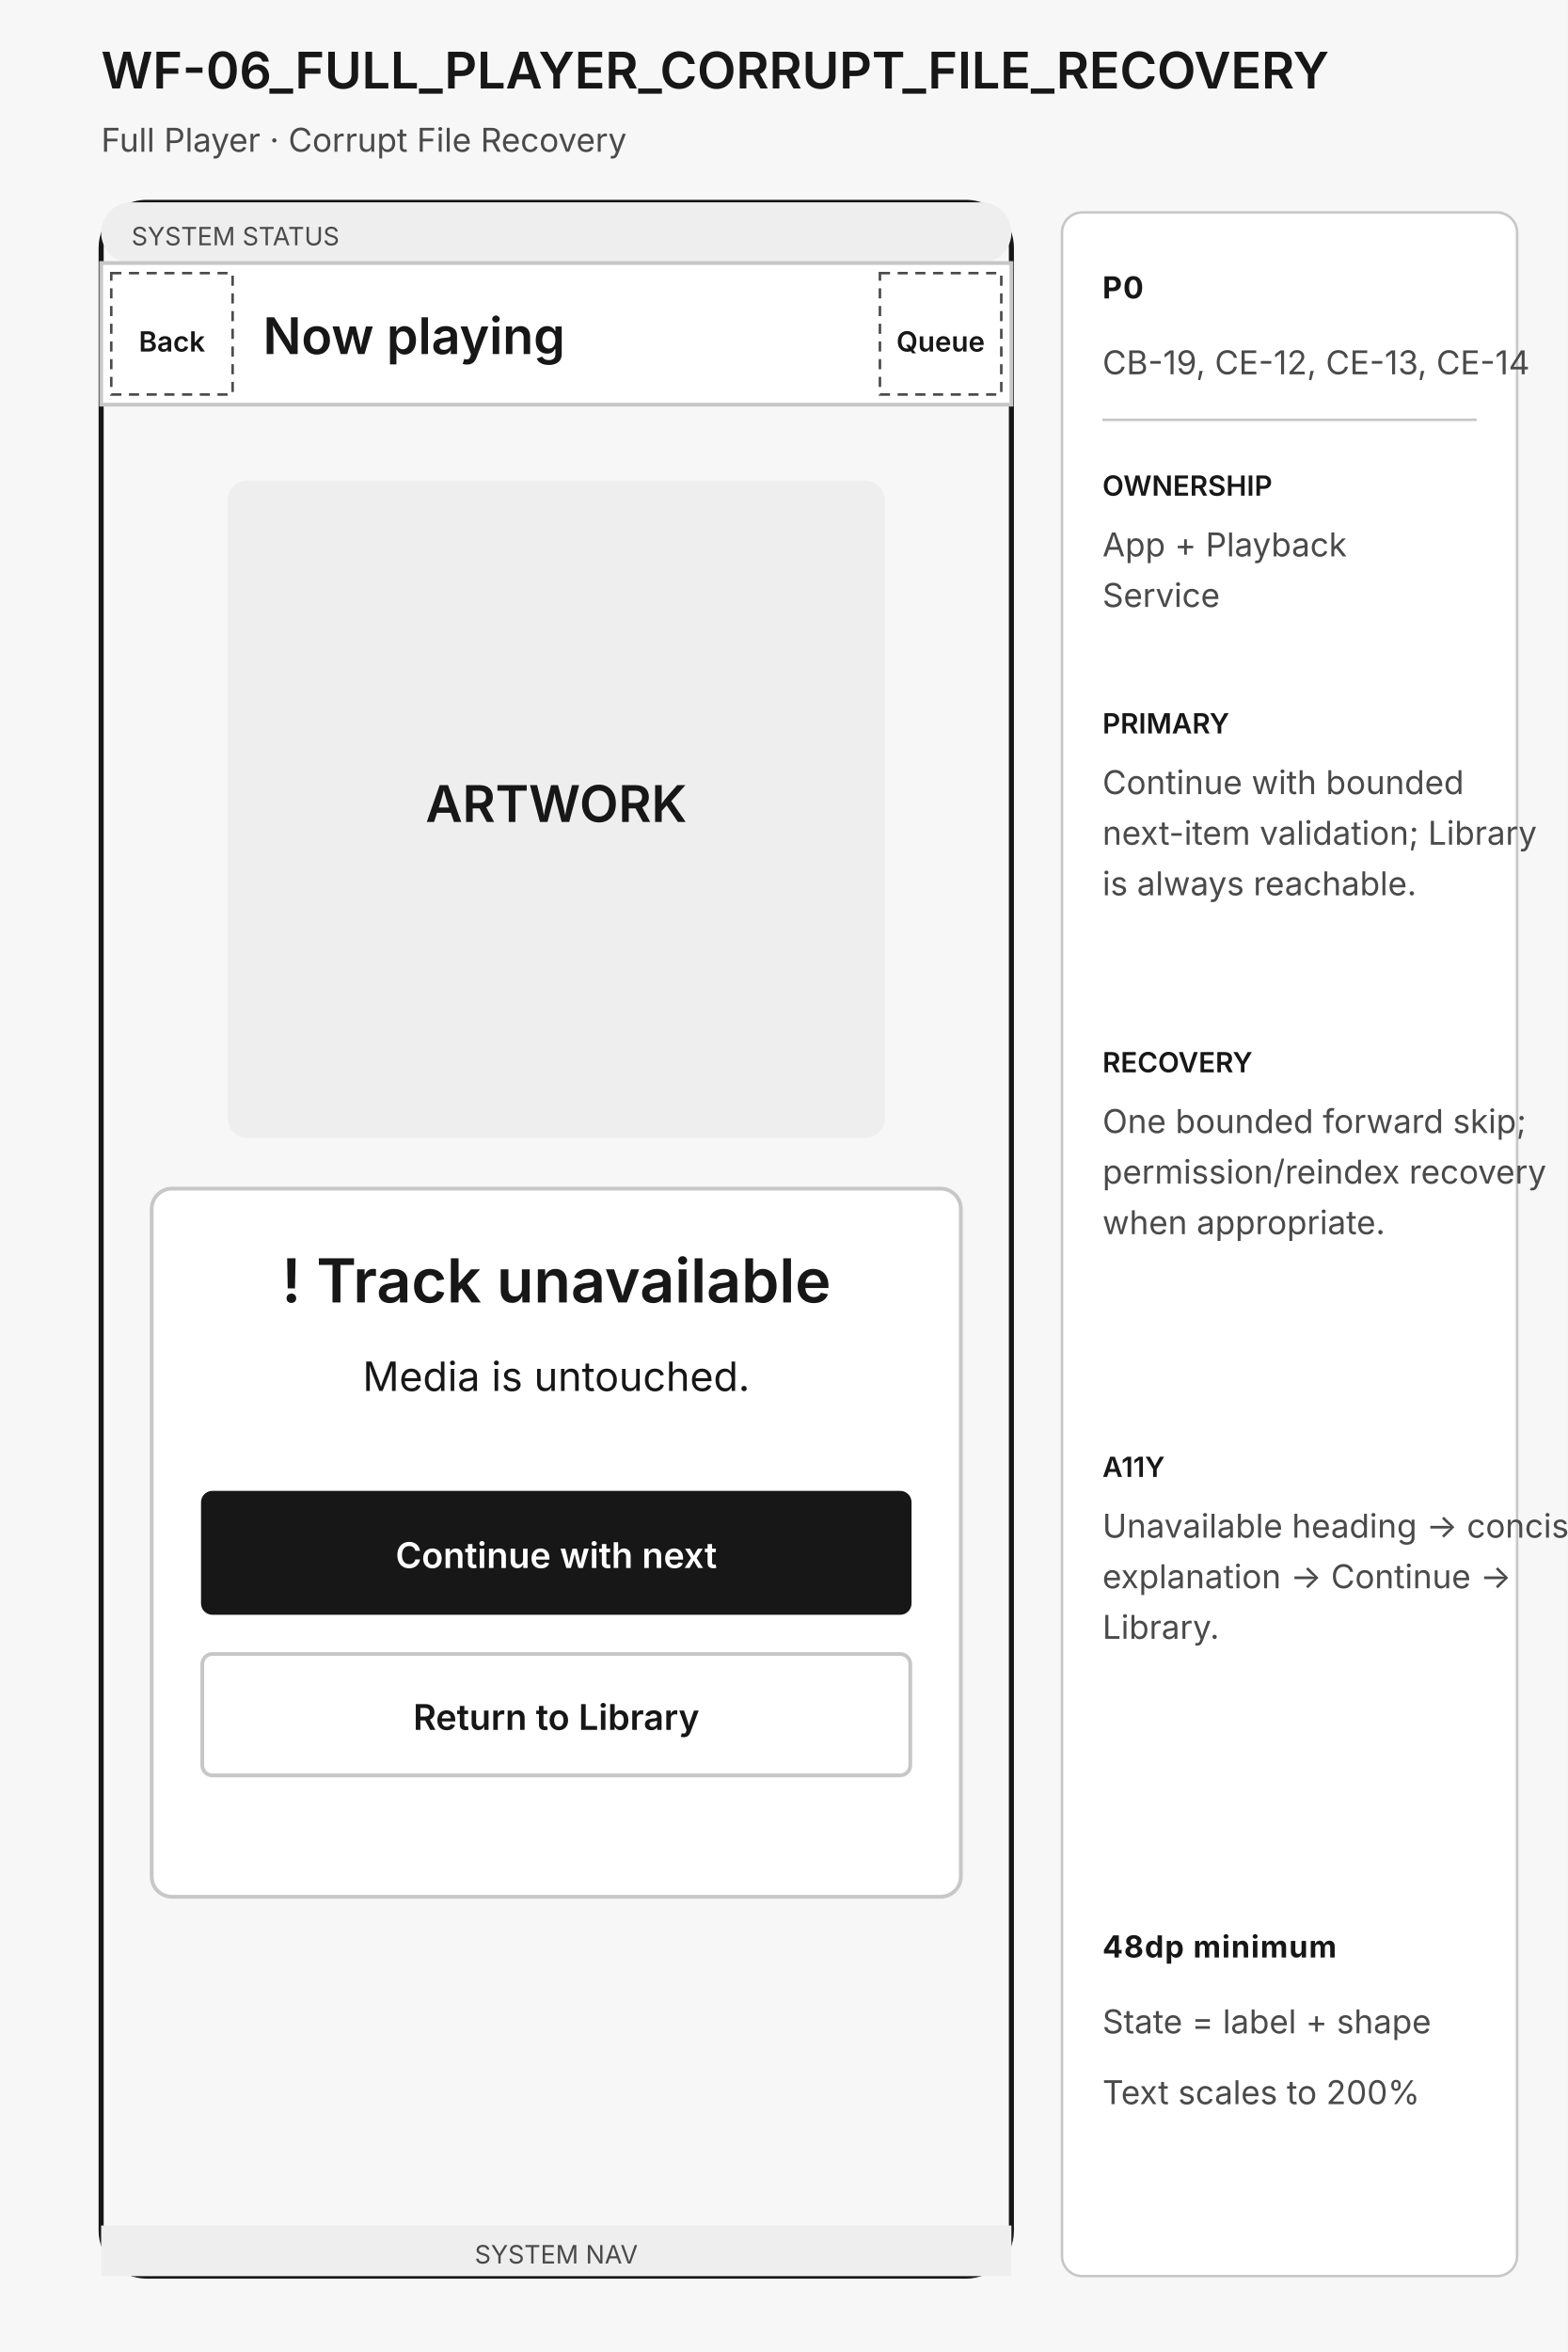
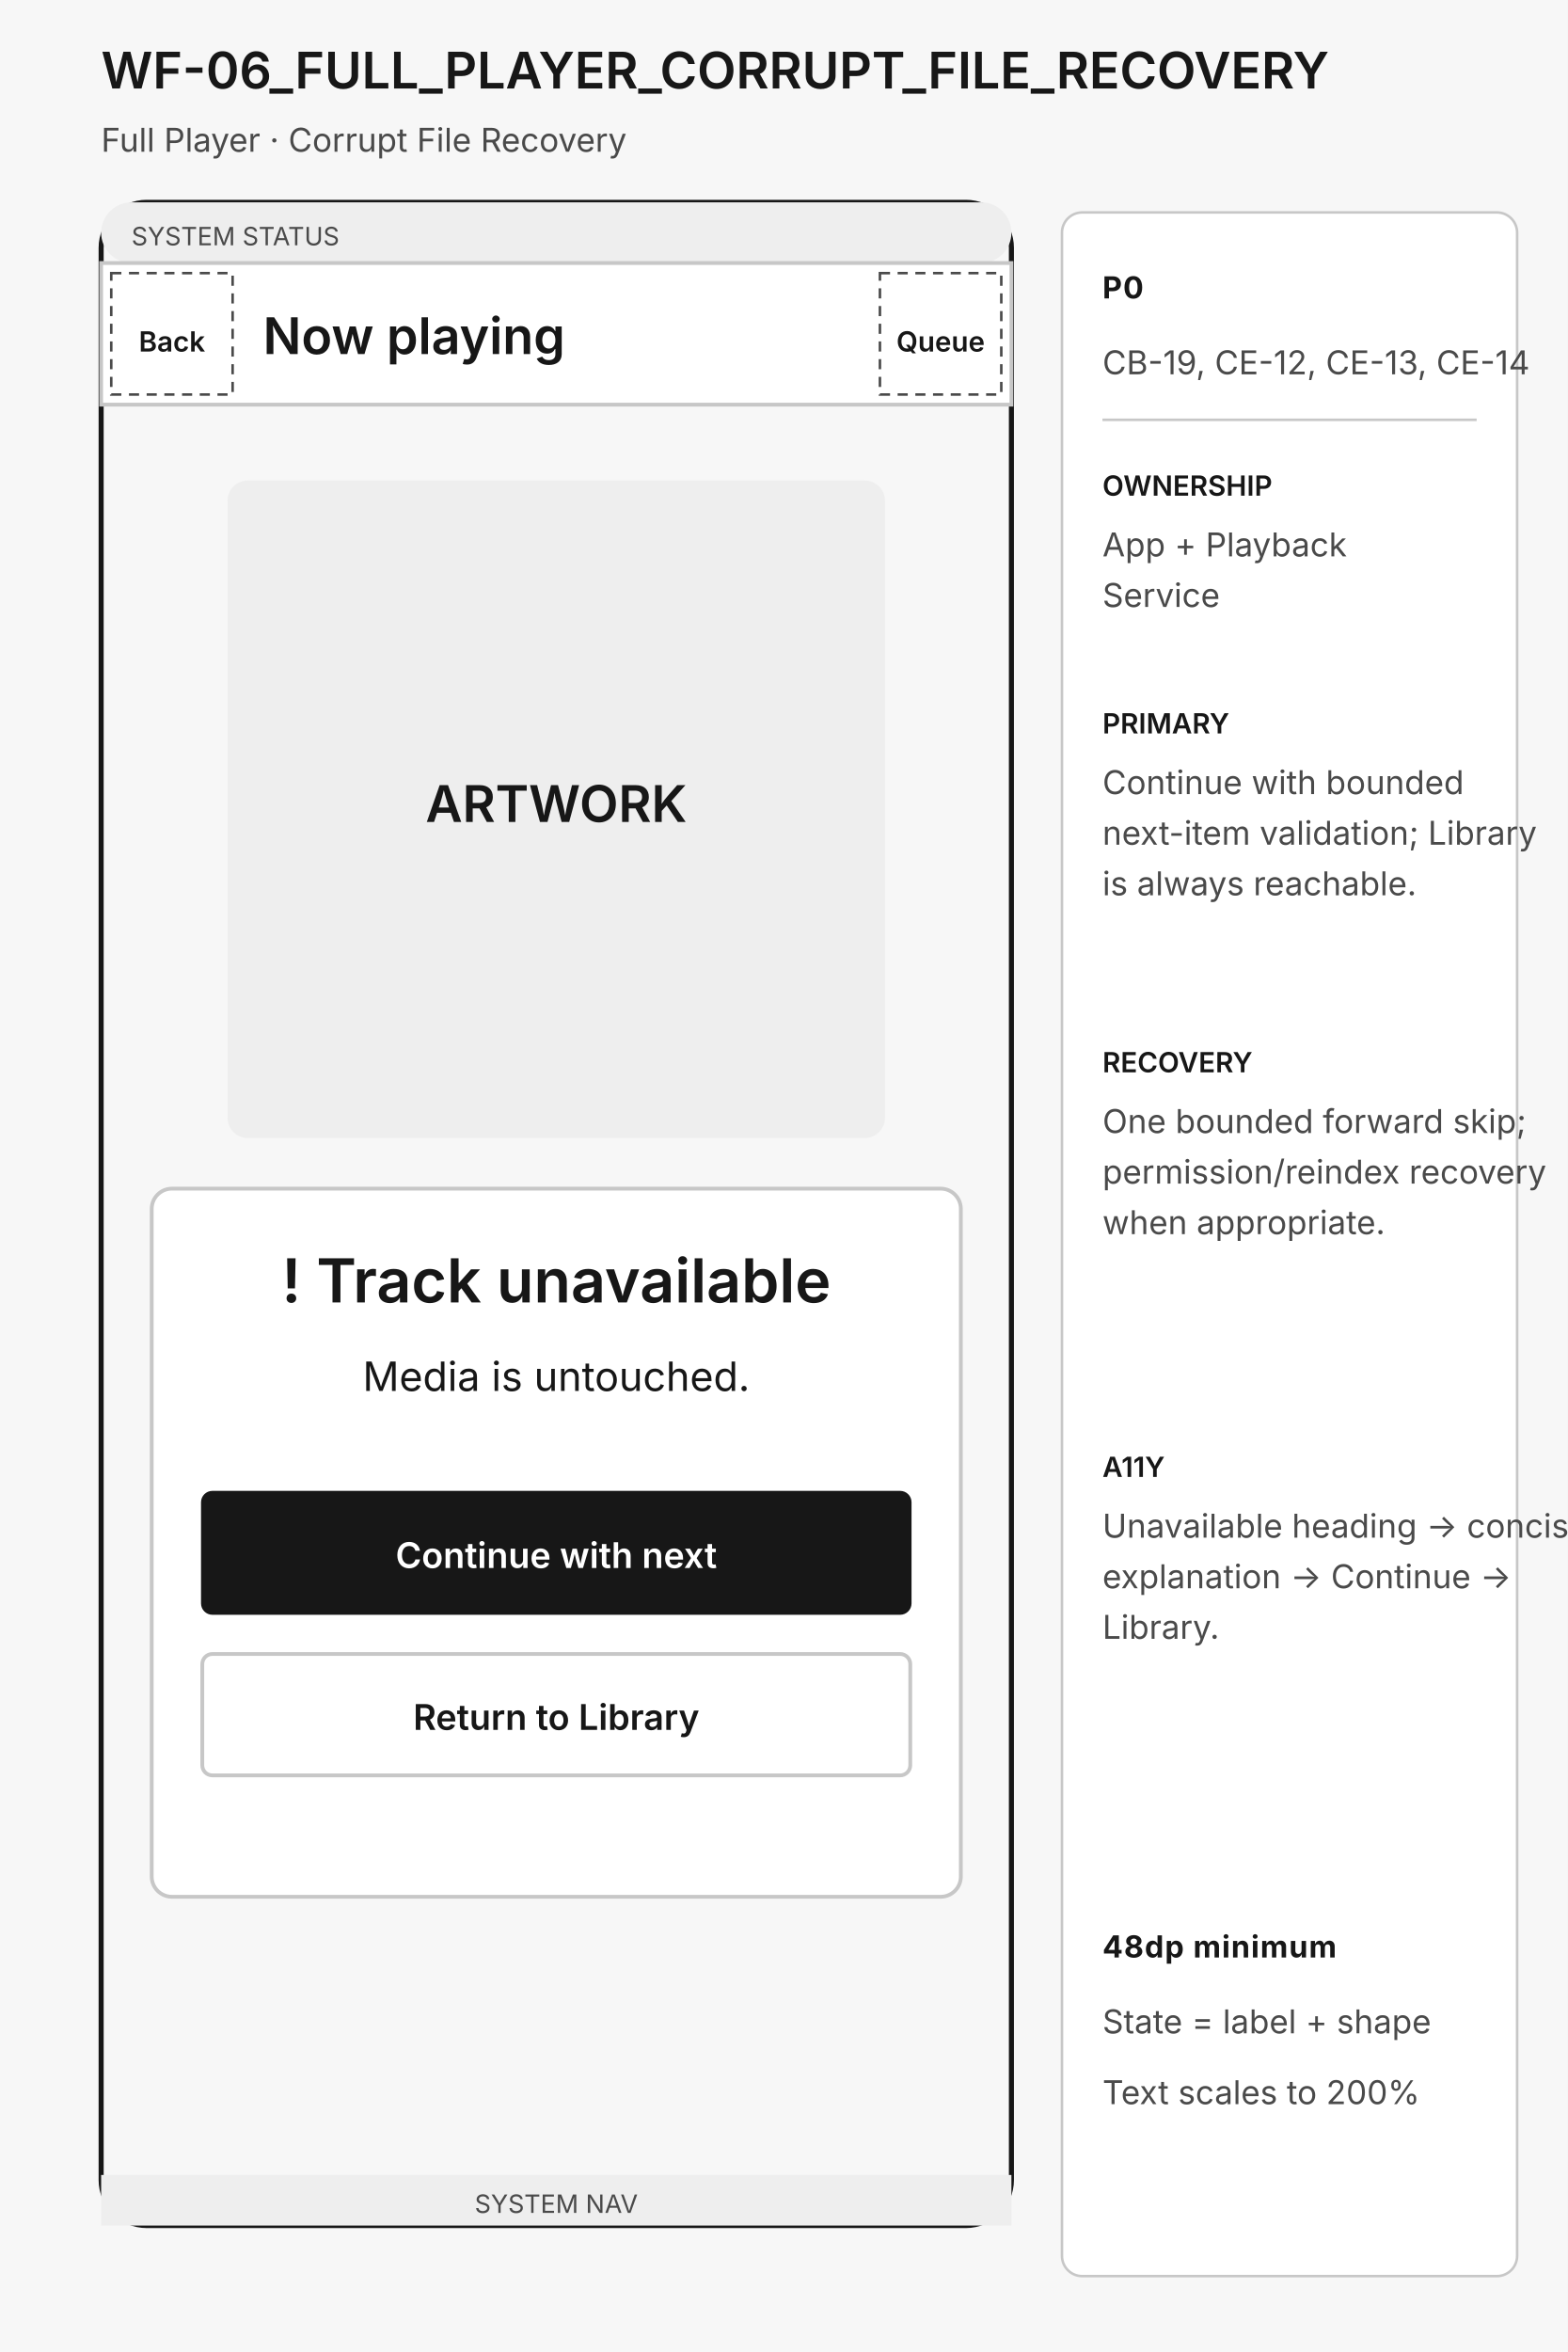
<svg xmlns="http://www.w3.org/2000/svg" width="620" height="930" viewBox="0 0 620 930" role="img" aria-labelledby="title desc" data-wf-id="WF-06_FULL_PLAYER_CORRUPT_FILE_RECOVERY" data-state-ids="CB-19, CE-12, CE-13, CE-14" data-priority="P0">
  <style>text{font-family:Inter,Arial,sans-serif;fill:#171717}.title{font-size:28px;font-weight:700}.h1{font-size:24px;font-weight:600}.h2{font-size:20px;font-weight:600}.body{font-size:16px}.label{font-size:14px;font-weight:600}.note{font-size:13px;fill:#4A4A4A}.mini{font-size:11px;font-weight:600}.measure{font-size:10px;fill:#4A4A4A}.chip{font-size:12px;font-weight:700;letter-spacing:.4px}.device{fill:#F7F7F7;stroke:#171717;stroke-width:2}.surface{fill:#FFFFFF;stroke:#C7C7C7;stroke-width:1.5}.subtle{fill:#EEEEEE}.inverse{fill:#171717;stroke:#171717}.inverseText{fill:#FFFFFF}.touch{fill:none;stroke:#4A4A4A;stroke-width:1;stroke-dasharray:4 3}.selected{fill:#EEEEEE;stroke:#171717;stroke-width:2}.system{fill:#F7F7F7;stroke:#4A4A4A;stroke-width:1.5;stroke-dasharray:7 5}.annotation{fill:#FFFFFF;stroke:#C7C7C7}.divider{stroke:#C7C7C7}</style>
  <rect width="620" height="930" fill="#F7F7F7" />
  <text x="40" y="35" class="h2" text-anchor="start">WF-06_FULL_PLAYER_CORRUPT_FILE_RECOVERY</text>
  <text x="40" y="60" class="note" text-anchor="start">Full Player · Corrupt File Recovery</text>
-   <rect x="40" y="80" width="360" height="820" rx="18" class="device" />
+   <rect x="40" y="80" width="360" height="800" rx="18" class="device" />
  <rect x="40" y="80" width="360" height="24" rx="12" class="subtle" />
  <text x="52" y="97" class="measure" text-anchor="start">SYSTEM STATUS</text>
  <g>
    <rect x="40" y="104" width="360" height="56" class="surface" />
    <g data-touch-min="48">
      <rect x="44" y="108" width="48" height="48" class="touch" />
      <text x="68" y="139" class="mini" text-anchor="middle">Back</text>
    </g>
    <text x="104" y="140" class="h2" text-anchor="start">Now playing</text>
    <g data-touch-min="48">
      <rect x="348" y="108" width="48" height="48" class="touch" />
      <text x="372" y="139" class="mini" text-anchor="middle">Queue</text>
    </g>
  </g>
  <rect x="90" y="190" width="260" height="260" rx="8" class="subtle" />
  <text x="220" y="325" class="h2" text-anchor="middle">ARTWORK</text>
  <text x="220" y="500" class="h1" text-anchor="middle">Aurora Lights</text>
  <text x="220" y="530" class="body" text-anchor="middle">Local artist</text>
  <rect x="72" y="570" width="296" height="8" class="subtle" />
  <rect x="72" y="570" width="126" height="8" class="inverse" />
  <text x="72" y="600" class="note" text-anchor="start">01:26</text>
  <text x="368" y="600" class="note" text-anchor="end">03:42</text>
  <g transform="translate(94 625)">
    <g data-touch-min="48">
      <rect x="0" y="0" width="64" height="48" rx="4" class="surface" />
      <text x="32" y="30" class="label" text-anchor="middle">Prev</text>
    </g>
    <g data-touch-min="48">
      <rect x="78" y="0" width="100" height="48" rx="4" class="inverse" />
      <text x="128" y="30" class="label inverseText" text-anchor="middle">Pause</text>
    </g>
    <g data-touch-min="48">
      <rect x="192" y="0" width="64" height="48" rx="4" class="surface" />
      <text x="224" y="30" class="label" text-anchor="middle">Next</text>
    </g>
  </g>
  <rect x="60" y="470" width="320" height="280" rx="8" class="surface" />
  <text x="220" y="515" class="h1" text-anchor="middle">!  Track unavailable</text>
  <text x="220" y="550" class="body" text-anchor="middle">Media is untouched.</text>
  <g data-touch-min="48">
    <rect x="80" y="590" width="280" height="48" rx="4" class="inverse" />
    <text x="220" y="620" class="label inverseText" text-anchor="middle">Continue with next</text>
  </g>
  <g data-touch-min="48">
    <rect x="80" y="654" width="280" height="48" rx="4" class="surface" />
    <text x="220" y="684" class="label" text-anchor="middle">Return to Library</text>
  </g>
-   <rect x="40" y="880" width="360" height="20" class="subtle" />
-   <text x="220" y="895" class="measure" text-anchor="middle">SYSTEM NAV</text>
+   <rect x="40" y="860" width="360" height="20" class="subtle" />
+   <text x="220" y="875" class="measure" text-anchor="middle">SYSTEM NAV</text>
  <g transform="translate(420 84)">
    <rect width="180" height="816" rx="8" class="annotation" />
    <text x="16" y="34" class="chip" text-anchor="start">P0</text>
    <text x="16" y="64" class="note" text-anchor="start">CB-19, CE-12, CE-13, CE-14</text>
    <line x1="16" y1="82" x2="164" y2="82" class="divider" />
    <text x="16" y="112" class="mini" text-anchor="start">OWNERSHIP</text>
    <text x="16" y="136" class="note" text-anchor="start">App + Playback</text>
    <text x="16" y="156" class="note" text-anchor="start">Service</text>
    <text x="16" y="206" class="mini" text-anchor="start">PRIMARY</text>
    <text x="16" y="230" class="note" text-anchor="start">Continue with bounded</text>
    <text x="16" y="250" class="note" text-anchor="start">next-item validation; Library</text>
    <text x="16" y="270" class="note" text-anchor="start">is always reachable.</text>
    <text x="16" y="340" class="mini" text-anchor="start">RECOVERY</text>
    <text x="16" y="364" class="note" text-anchor="start">One bounded forward skip;</text>
    <text x="16" y="384" class="note" text-anchor="start">permission/reindex recovery</text>
    <text x="16" y="404" class="note" text-anchor="start">when appropriate.</text>
    <text x="16" y="500" class="mini" text-anchor="start">A11Y</text>
    <text x="16" y="524" class="note" text-anchor="start">Unavailable heading → concise</text>
    <text x="16" y="544" class="note" text-anchor="start">explanation → Continue →</text>
    <text x="16" y="564" class="note" text-anchor="start">Library.</text>
    <text x="16" y="690" class="chip" text-anchor="start">48dp minimum</text>
    <text x="16" y="720" class="note" text-anchor="start">State = label + shape</text>
    <text x="16" y="748" class="note" text-anchor="start">Text scales to 200%</text>
  </g>
</svg>
